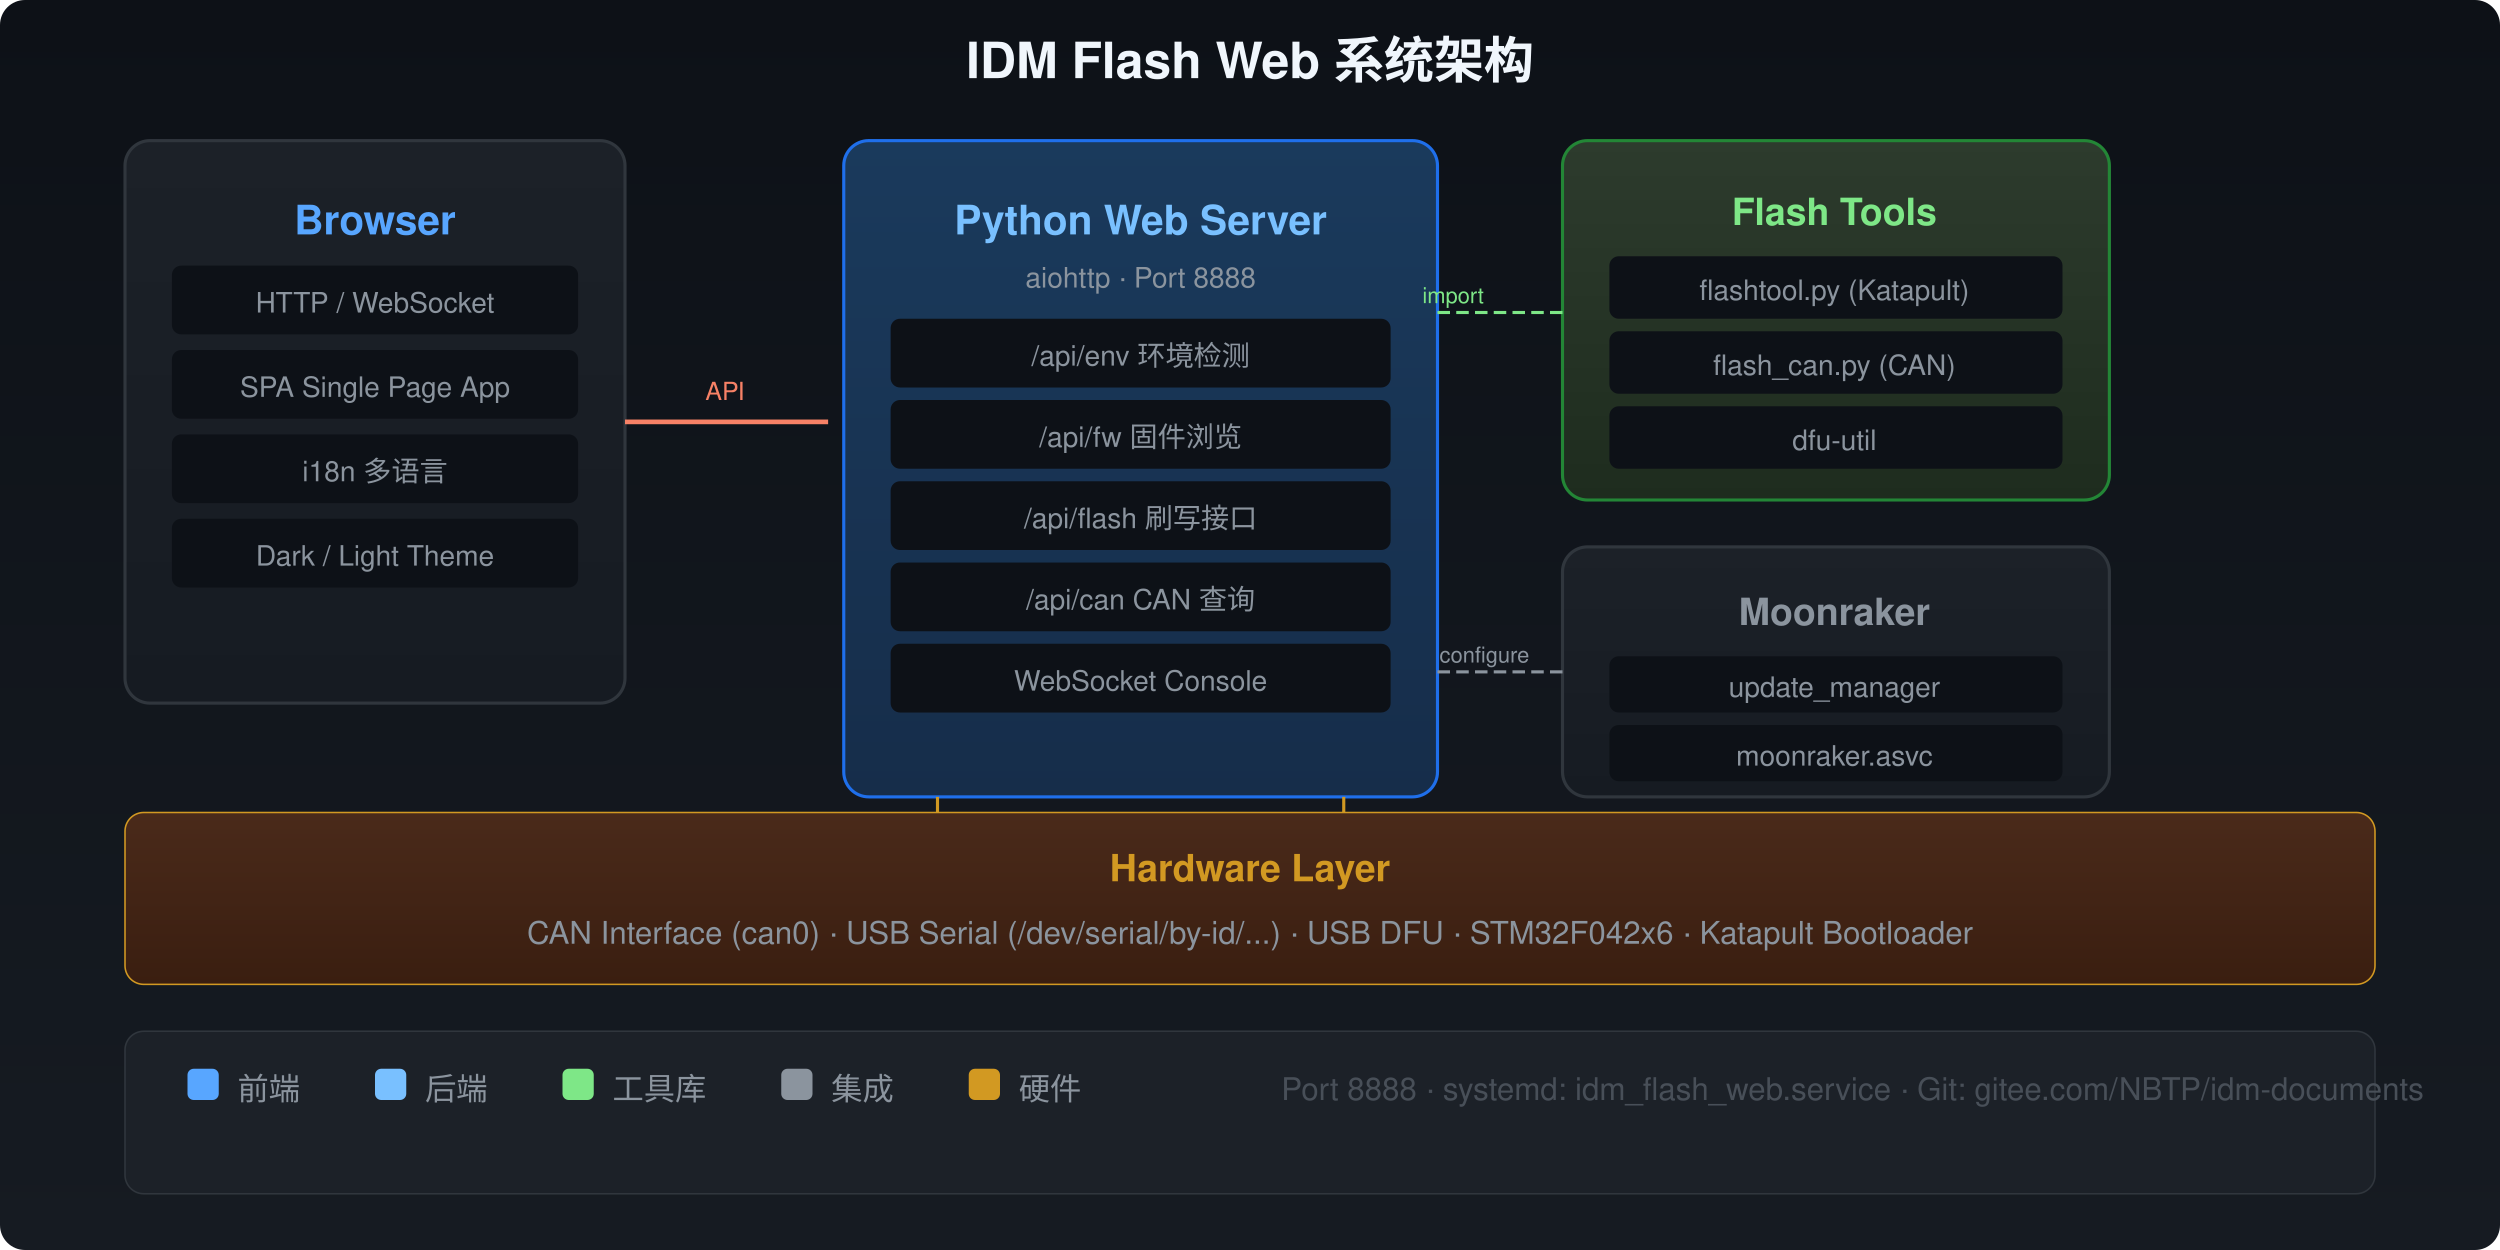
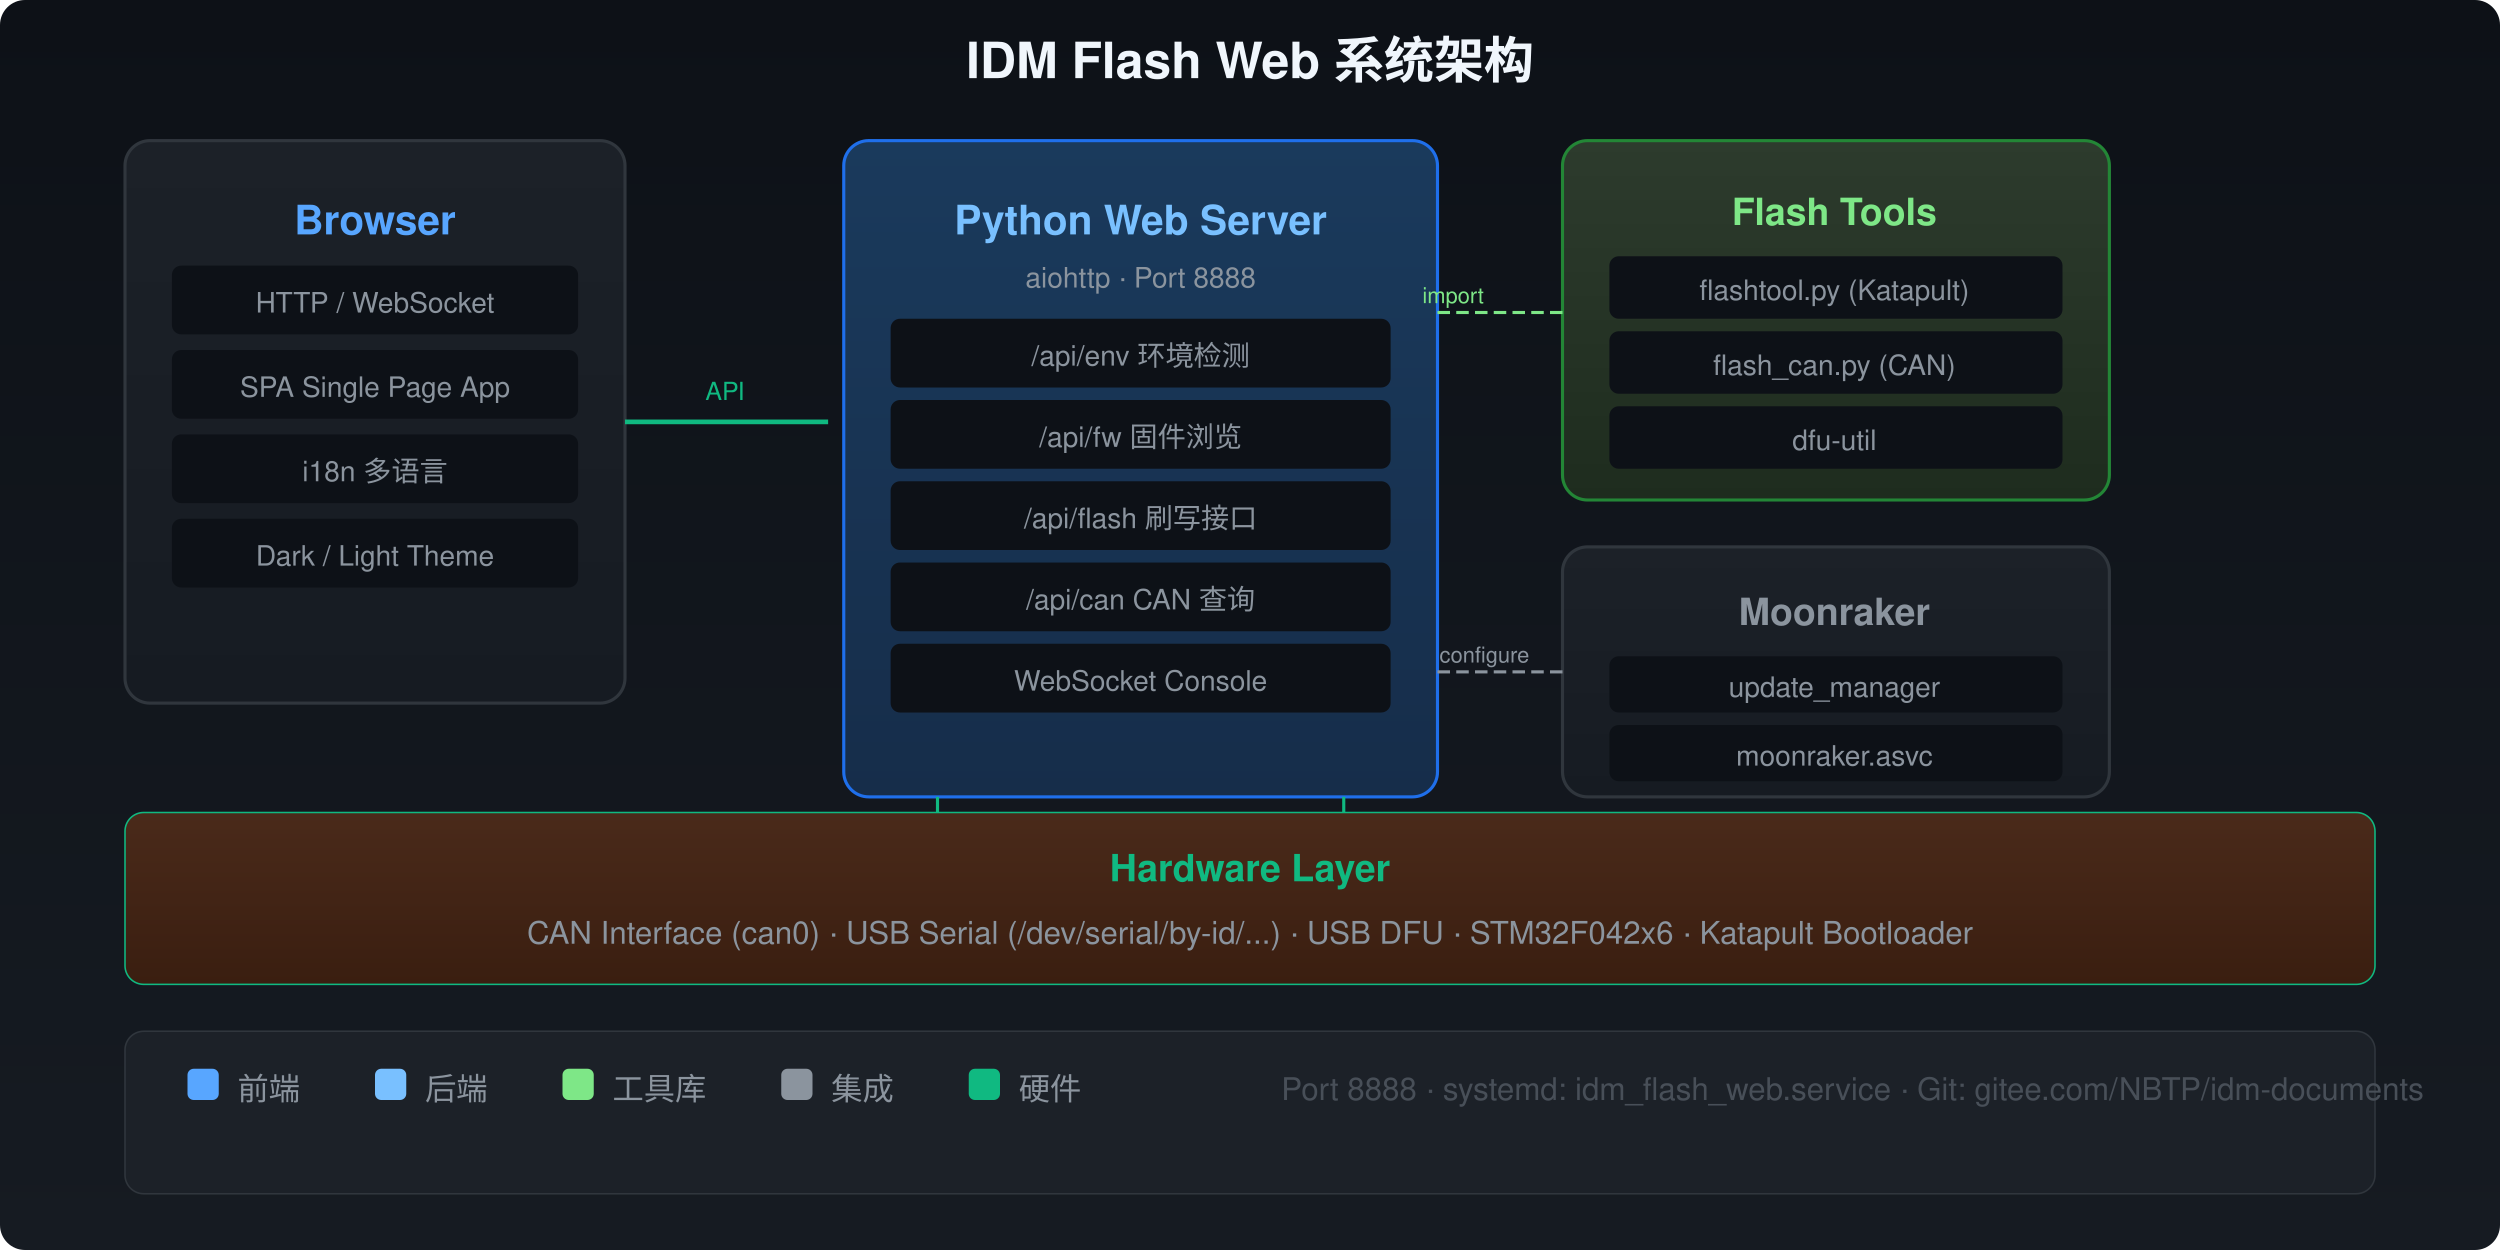
<svg xmlns="http://www.w3.org/2000/svg" viewBox="0 0 800 400" font-family="-apple-system,BlinkMacSystemFont,'Segoe UI',Helvetica,Arial,sans-serif">
  <defs>
    <linearGradient id="bgGrad" x1="0" y1="0" x2="0" y2="1">
      <stop offset="0%" stop-color="#0d1117" />
      <stop offset="100%" stop-color="#161b22" />
    </linearGradient>
    <linearGradient id="browserGrad" x1="0" y1="0" x2="0" y2="1">
      <stop offset="0%" stop-color="#1c2128" />
      <stop offset="100%" stop-color="#161b22" />
    </linearGradient>
    <linearGradient id="serverGrad" x1="0" y1="0" x2="0" y2="1">
      <stop offset="0%" stop-color="#1a3a5c" />
      <stop offset="100%" stop-color="#162d4a" />
    </linearGradient>
    <linearGradient id="toolGrad" x1="0" y1="0" x2="0" y2="1">
      <stop offset="0%" stop-color="#2d3b2d" />
      <stop offset="100%" stop-color="#1e2c1e" />
    </linearGradient>
    <linearGradient id="deviceGrad" x1="0" y1="0" x2="0" y2="1">
      <stop offset="0%" stop-color="#4a2a1a" />
      <stop offset="100%" stop-color="#3a1e10" />
    </linearGradient>
  </defs>
  <rect width="800" height="400" rx="8" fill="url(#bgGrad)" />
  <text x="400" y="25" fill="#f0f6fc" font-size="16" font-weight="700" text-anchor="middle">IDM Flash Web 系统架构</text>
  <rect x="40" y="45" width="160" height="180" rx="8" fill="url(#browserGrad)" stroke="#30363d" stroke-width="1" />
  <text x="120" y="75" fill="#58a6ff" font-size="13" font-weight="700" text-anchor="middle">Browser</text>
  <rect x="55" y="85" width="130" height="22" rx="3" fill="#0d1117" />
  <text x="120" y="100" fill="#8b949e" font-size="9" text-anchor="middle">HTTP / WebSocket</text>
  <rect x="55" y="112" width="130" height="22" rx="3" fill="#0d1117" />
  <text x="120" y="127" fill="#8b949e" font-size="9" text-anchor="middle">SPA Single Page App</text>
  <rect x="55" y="139" width="130" height="22" rx="3" fill="#0d1117" />
  <text x="120" y="154" fill="#8b949e" font-size="9" text-anchor="middle">i18n 多语言</text>
  <rect x="55" y="166" width="130" height="22" rx="3" fill="#0d1117" />
  <text x="120" y="181" fill="#8b949e" font-size="9" text-anchor="middle">Dark / Light Theme</text>
-   <line x1="200" y1="135" x2="265" y2="135" stroke="#f78166" stroke-width="1.5" />
-   <text x="232" y="128" fill="#f78166" font-size="8" text-anchor="middle">API</text>
+   <line x1="200" y1="135" x2="265" y2="135" stroke="#10b981" stroke-width="1.5" />
+   <text x="232" y="128" fill="#10b981" font-size="8" text-anchor="middle">API</text>
  <rect x="270" y="45" width="190" height="210" rx="8" fill="url(#serverGrad)" stroke="#1f6feb" stroke-width="1" />
  <text x="365" y="75" fill="#79c0ff" font-size="13" font-weight="700" text-anchor="middle">Python Web Server</text>
  <text x="365" y="92" fill="#8b949e" font-size="9" text-anchor="middle">aiohttp · Port 8888</text>
  <rect x="285" y="102" width="160" height="22" rx="3" fill="#0d1117" />
  <text x="365" y="117" fill="#8b949e" font-size="9" text-anchor="middle">/api/env  环境检测</text>
  <rect x="285" y="128" width="160" height="22" rx="3" fill="#0d1117" />
  <text x="365" y="143" fill="#8b949e" font-size="9" text-anchor="middle">/api/fw   固件浏览</text>
  <rect x="285" y="154" width="160" height="22" rx="3" fill="#0d1117" />
  <text x="365" y="169" fill="#8b949e" font-size="9" text-anchor="middle">/api/flash 刷写接口</text>
  <rect x="285" y="180" width="160" height="22" rx="3" fill="#0d1117" />
  <text x="365" y="195" fill="#8b949e" font-size="9" text-anchor="middle">/api/can   CAN 查询</text>
  <rect x="285" y="206" width="160" height="22" rx="3" fill="#0d1117" />
  <text x="365" y="221" fill="#8b949e" font-size="9" text-anchor="middle">WebSocket Console</text>
  <rect x="500" y="45" width="175" height="115" rx="8" fill="url(#toolGrad)" stroke="#238636" stroke-width="1" />
  <text x="587" y="72" fill="#7ee787" font-size="12" font-weight="700" text-anchor="middle">Flash Tools</text>
  <rect x="515" y="82" width="145" height="20" rx="3" fill="#0d1117" />
  <text x="587" y="96" fill="#8b949e" font-size="9" text-anchor="middle">flashtool.py (Katapult)</text>
  <rect x="515" y="106" width="145" height="20" rx="3" fill="#0d1117" />
  <text x="587" y="120" fill="#8b949e" font-size="9" text-anchor="middle">flash_can.py (CAN)</text>
  <rect x="515" y="130" width="145" height="20" rx="3" fill="#0d1117" />
  <text x="587" y="144" fill="#8b949e" font-size="9" text-anchor="middle">dfu-util</text>
  <rect x="500" y="175" width="175" height="80" rx="8" fill="url(#browserGrad)" stroke="#30363d" stroke-width="1" />
  <text x="587" y="200" fill="#8b949e" font-size="12" font-weight="700" text-anchor="middle">Moonraker</text>
  <rect x="515" y="210" width="145" height="18" rx="3" fill="#0d1117" />
  <text x="587" y="223" fill="#8b949e" font-size="9" text-anchor="middle">update_manager</text>
  <rect x="515" y="232" width="145" height="18" rx="3" fill="#0d1117" />
  <text x="587" y="245" fill="#8b949e" font-size="9" text-anchor="middle">moonraker.asvc</text>
  <line x1="460" y1="100" x2="500" y2="100" stroke="#7ee787" stroke-width="1" stroke-dasharray="4,2" />
  <line x1="460" y1="215" x2="500" y2="215" stroke="#8b949e" stroke-width="1" stroke-dasharray="4,2" />
-   <rect x="40" y="260" width="720" height="55" rx="6" fill="url(#deviceGrad)" stroke="#d29922" stroke-width="0.5" />
-   <text x="400" y="282" fill="#d29922" font-size="12" font-weight="700" text-anchor="middle">Hardware Layer</text>
+   <rect x="40" y="260" width="720" height="55" rx="6" fill="url(#deviceGrad)" stroke="#10b981" stroke-width="0.5" />
+   <text x="400" y="282" fill="#10b981" font-size="12" font-weight="700" text-anchor="middle">Hardware Layer</text>
  <text x="400" y="302" fill="#8b949e" font-size="10" text-anchor="middle">CAN Interface (can0)  ·  USB Serial (/dev/serial/by-id/...)  ·  USB DFU · STM32F042x6 · Katapult Bootloader</text>
-   <line x1="300" y1="255" x2="300" y2="260" stroke="#d29922" stroke-width="1" />
-   <line x1="430" y1="255" x2="430" y2="260" stroke="#d29922" stroke-width="1" />
+   <line x1="300" y1="255" x2="300" y2="260" stroke="#10b981" stroke-width="1" />
+   <line x1="430" y1="255" x2="430" y2="260" stroke="#10b981" stroke-width="1" />
  <rect x="40" y="330" width="720" height="52" rx="6" fill="#1c2128" stroke="#30363d" stroke-width="0.5" />
  <rect x="60" y="342" width="10" height="10" rx="2" fill="#58a6ff" />
  <text x="76" y="352" fill="#8b949e" font-size="10">前端</text>
  <rect x="120" y="342" width="10" height="10" rx="2" fill="#79c0ff" />
  <text x="136" y="352" fill="#8b949e" font-size="10">后端</text>
  <rect x="180" y="342" width="10" height="10" rx="2" fill="#7ee787" />
  <text x="196" y="352" fill="#8b949e" font-size="10">工具库</text>
  <rect x="250" y="342" width="10" height="10" rx="2" fill="#8b949e" />
  <text x="266" y="352" fill="#8b949e" font-size="10">集成</text>
-   <rect x="310" y="342" width="10" height="10" rx="2" fill="#d29922" />
+   <rect x="310" y="342" width="10" height="10" rx="2" fill="#10b981" />
  <text x="326" y="352" fill="#8b949e" font-size="10">硬件</text>
  <text x="410" y="352" fill="#484f58" font-size="10">Port 8888 · systemd: idm_flash_web.service · Git: gitee.com/NBTP/idm-documents</text>
  <text x="465" y="97" fill="#7ee787" font-size="7" text-anchor="middle">import</text>
  <text x="475" y="212" fill="#8b949e" font-size="7" text-anchor="middle">configure</text>
</svg>
